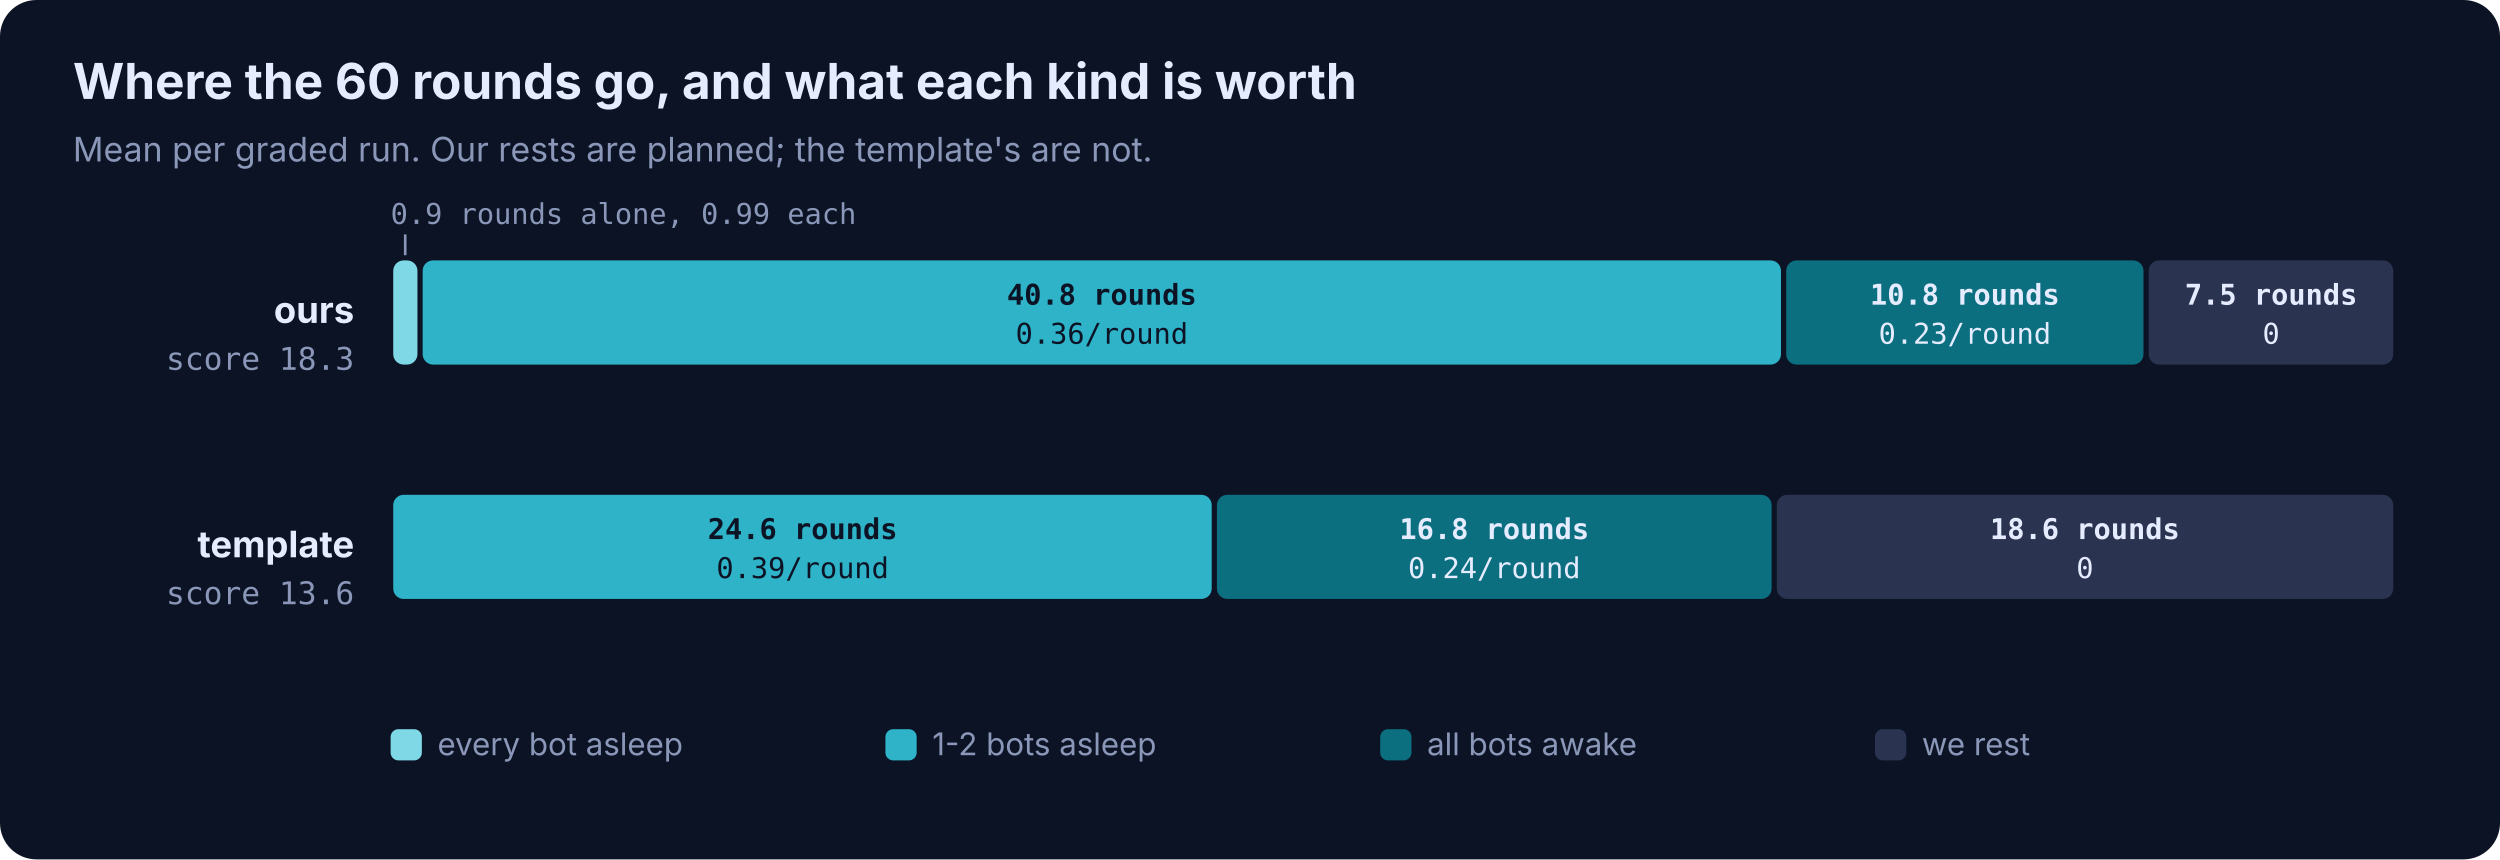
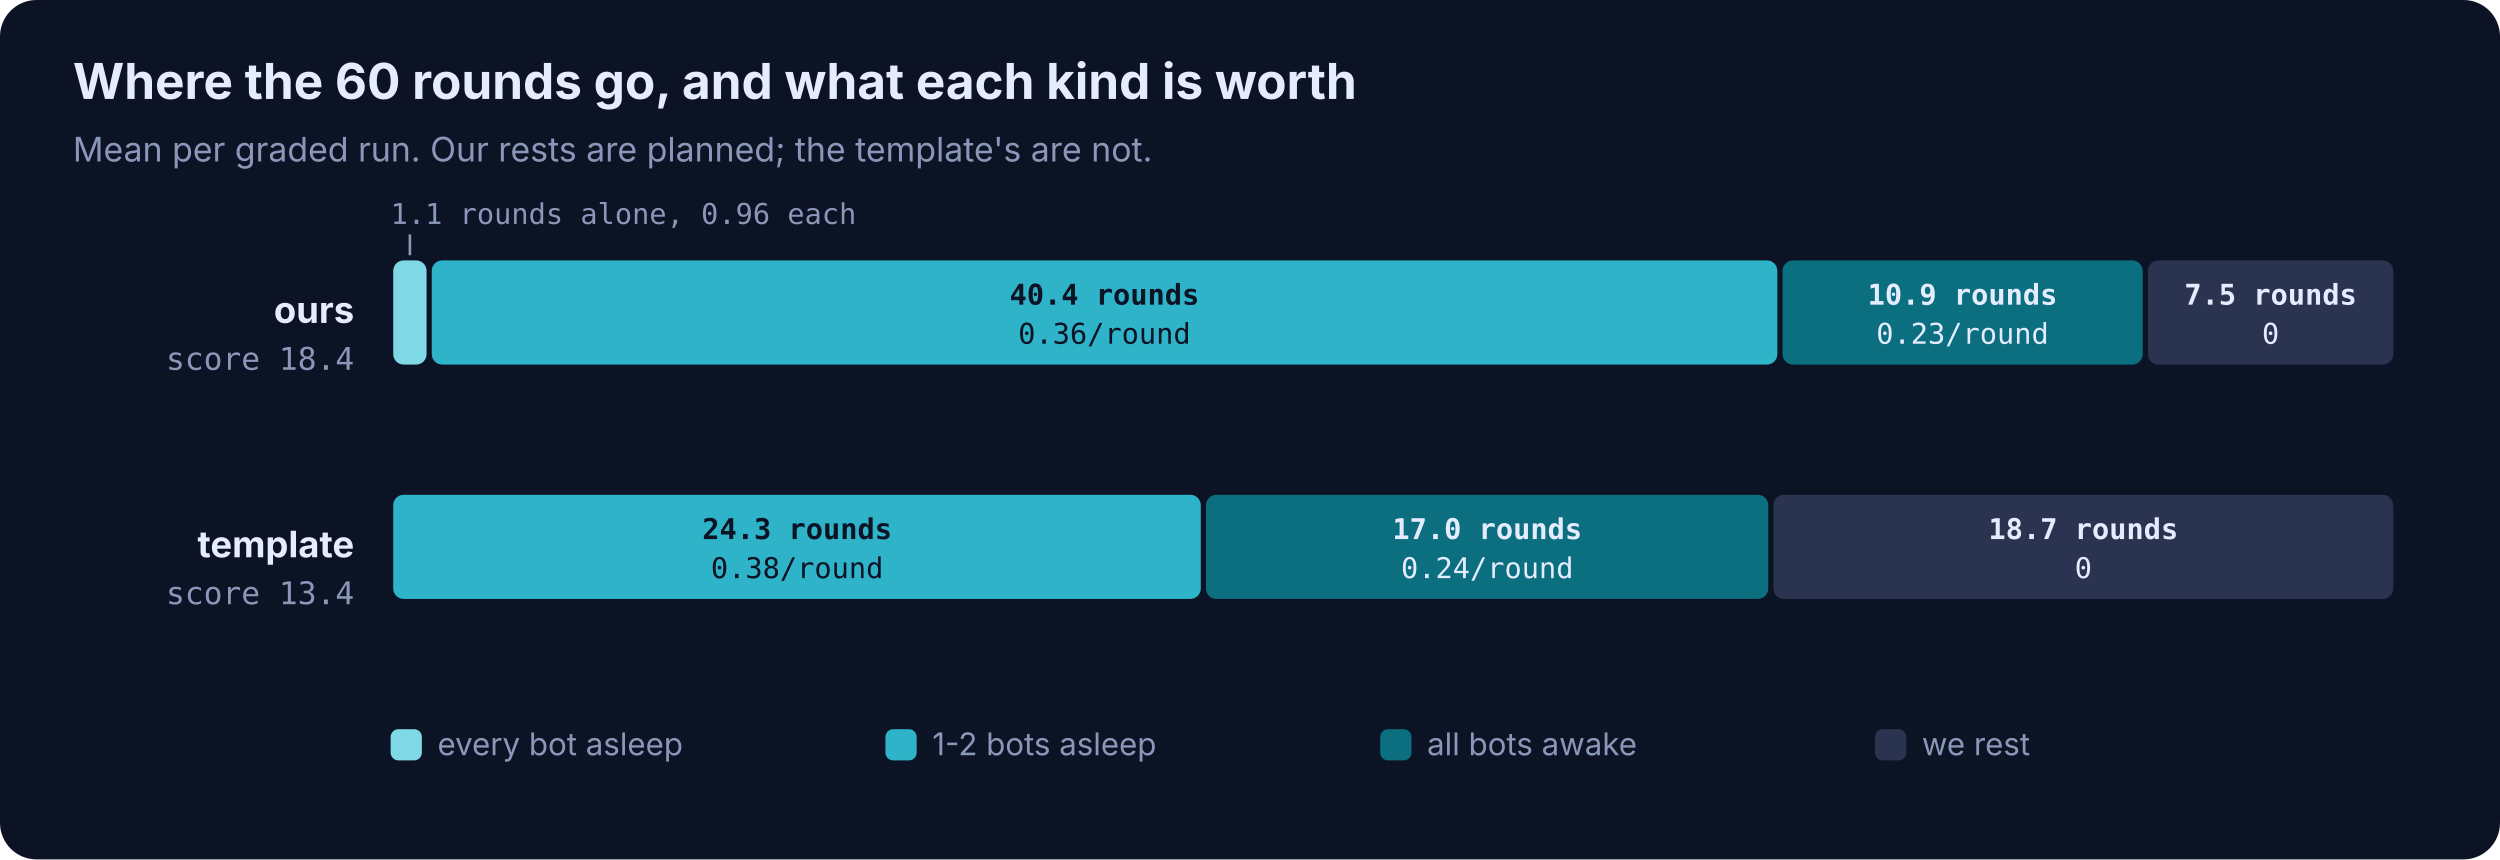
<svg xmlns="http://www.w3.org/2000/svg" viewBox="0 0 960 330" width="960" height="330">
  <rect width="960" height="330" rx="14" fill="#0c1324" />
  <text x="28.0" y="38.0" font-family="-apple-system,BlinkMacSystemFont,Inter,Segoe UI,Roboto,sans-serif" font-size="19" fill="#e6ecff" text-anchor="start" font-weight="700">Where the 60 rounds go, and what each kind is worth</text>
  <text x="28.0" y="62.0" font-family="-apple-system,BlinkMacSystemFont,Inter,Segoe UI,Roboto,sans-serif" font-size="13" fill="#8a97b8" text-anchor="start" font-weight="400">Mean per graded run. Our rests are planned; the template's are not.</text>
  <text x="136.0" y="124.0" font-family="-apple-system,BlinkMacSystemFont,Inter,Segoe UI,Roboto,sans-serif" font-size="14" fill="#e6ecff" text-anchor="end" font-weight="700">ours</text>
-   <text x="136.0" y="142.0" font-family="ui-monospace,SFMono-Regular,Menlo,Consolas,monospace" font-size="12" fill="#8a97b8" text-anchor="end" font-weight="400">score 18.3</text>
-   <rect x="151.0" y="100" width="9.3" height="40" rx="4" fill="#7fd8e6" />
-   <line x1="155.6" x2="155.6" y1="98" y2="90" stroke="#8a97b8" />
-   <text x="150.0" y="86.0" font-family="ui-monospace,SFMono-Regular,Menlo,Consolas,monospace" font-size="11" fill="#8a97b8" text-anchor="start" font-weight="400">0.9 rounds alone, 0.99 each</text>
-   <rect x="162.3" y="100" width="521.6" height="40" rx="4" fill="#2eb3c8" />
-   <text x="423.1" y="117.0" font-family="ui-monospace,SFMono-Regular,Menlo,Consolas,monospace" font-size="11" fill="#0c1324" text-anchor="middle" font-weight="700">40.8 rounds</text>
-   <text x="423.1" y="132.0" font-family="ui-monospace,SFMono-Regular,Menlo,Consolas,monospace" font-size="11" fill="#0c1324" text-anchor="middle" font-weight="400">0.36/round</text>
-   <rect x="685.9" y="100" width="137.2" height="40" rx="4" fill="#0b6f80" />
-   <text x="754.5" y="117.0" font-family="ui-monospace,SFMono-Regular,Menlo,Consolas,monospace" font-size="11" fill="#e6ecff" text-anchor="middle" font-weight="700">10.8 rounds</text>
-   <text x="754.5" y="132.0" font-family="ui-monospace,SFMono-Regular,Menlo,Consolas,monospace" font-size="11" fill="#e6ecff" text-anchor="middle" font-weight="400">0.23/round</text>
-   <rect x="825.1" y="100" width="93.9" height="40" rx="4" fill="#2a3350" />
-   <text x="872.1" y="117.0" font-family="ui-monospace,SFMono-Regular,Menlo,Consolas,monospace" font-size="11" fill="#e6ecff" text-anchor="middle" font-weight="700">7.5 rounds</text>
-   <text x="872.1" y="132.0" font-family="ui-monospace,SFMono-Regular,Menlo,Consolas,monospace" font-size="11" fill="#e6ecff" text-anchor="middle" font-weight="400">0</text>
+   <text x="136.0" y="142.0" font-family="ui-monospace,SFMono-Regular,Menlo,Consolas,monospace" font-size="12" fill="#8a97b8" text-anchor="end" font-weight="400">score 18.4</text>
+   <rect x="151.0" y="100" width="12.8" height="40" rx="4" fill="#7fd8e6" />
+   <line x1="157.4" x2="157.4" y1="98" y2="90" stroke="#8a97b8" />
+   <text x="150.0" y="86.0" font-family="ui-monospace,SFMono-Regular,Menlo,Consolas,monospace" font-size="11" fill="#8a97b8" text-anchor="start" font-weight="400">1.1 rounds alone, 0.96 each</text>
+   <rect x="165.8" y="100" width="516.7" height="40" rx="4" fill="#2eb3c8" />
+   <text x="424.1" y="117.0" font-family="ui-monospace,SFMono-Regular,Menlo,Consolas,monospace" font-size="11" fill="#0c1324" text-anchor="middle" font-weight="700">40.4 rounds</text>
+   <text x="424.1" y="132.0" font-family="ui-monospace,SFMono-Regular,Menlo,Consolas,monospace" font-size="11" fill="#0c1324" text-anchor="middle" font-weight="400">0.36/round</text>
+   <rect x="684.5" y="100" width="138.3" height="40" rx="4" fill="#0b6f80" />
+   <text x="753.6" y="117.0" font-family="ui-monospace,SFMono-Regular,Menlo,Consolas,monospace" font-size="11" fill="#e6ecff" text-anchor="middle" font-weight="700">10.9 rounds</text>
+   <text x="753.6" y="132.0" font-family="ui-monospace,SFMono-Regular,Menlo,Consolas,monospace" font-size="11" fill="#e6ecff" text-anchor="middle" font-weight="400">0.23/round</text>
+   <rect x="824.8" y="100" width="94.2" height="40" rx="4" fill="#2a3350" />
+   <text x="871.9" y="117.0" font-family="ui-monospace,SFMono-Regular,Menlo,Consolas,monospace" font-size="11" fill="#e6ecff" text-anchor="middle" font-weight="700">7.5 rounds</text>
+   <text x="871.9" y="132.0" font-family="ui-monospace,SFMono-Regular,Menlo,Consolas,monospace" font-size="11" fill="#e6ecff" text-anchor="middle" font-weight="400">0</text>
  <text x="136.0" y="214.0" font-family="-apple-system,BlinkMacSystemFont,Inter,Segoe UI,Roboto,sans-serif" font-size="14" fill="#e6ecff" text-anchor="end" font-weight="700">template</text>
-   <text x="136.0" y="232.0" font-family="ui-monospace,SFMono-Regular,Menlo,Consolas,monospace" font-size="12" fill="#8a97b8" text-anchor="end" font-weight="400">score 13.6</text>
-   <rect x="151.0" y="190" width="314.3" height="40" rx="4" fill="#2eb3c8" />
-   <text x="308.2" y="207.0" font-family="ui-monospace,SFMono-Regular,Menlo,Consolas,monospace" font-size="11" fill="#0c1324" text-anchor="middle" font-weight="700">24.6 rounds</text>
-   <text x="308.2" y="222.0" font-family="ui-monospace,SFMono-Regular,Menlo,Consolas,monospace" font-size="11" fill="#0c1324" text-anchor="middle" font-weight="400">0.39/round</text>
-   <rect x="467.3" y="190" width="213.0" height="40" rx="4" fill="#0b6f80" />
-   <text x="573.8" y="207.0" font-family="ui-monospace,SFMono-Regular,Menlo,Consolas,monospace" font-size="11" fill="#e6ecff" text-anchor="middle" font-weight="700">16.8 rounds</text>
-   <text x="573.8" y="222.0" font-family="ui-monospace,SFMono-Regular,Menlo,Consolas,monospace" font-size="11" fill="#e6ecff" text-anchor="middle" font-weight="400">0.24/round</text>
-   <rect x="682.3" y="190" width="236.7" height="40" rx="4" fill="#2a3350" />
-   <text x="800.6" y="207.0" font-family="ui-monospace,SFMono-Regular,Menlo,Consolas,monospace" font-size="11" fill="#e6ecff" text-anchor="middle" font-weight="700">18.6 rounds</text>
-   <text x="800.6" y="222.0" font-family="ui-monospace,SFMono-Regular,Menlo,Consolas,monospace" font-size="11" fill="#e6ecff" text-anchor="middle" font-weight="400">0</text>
+   <text x="136.0" y="232.0" font-family="ui-monospace,SFMono-Regular,Menlo,Consolas,monospace" font-size="12" fill="#8a97b8" text-anchor="end" font-weight="400">score 13.4</text>
+   <rect x="151.0" y="190" width="310.1" height="40" rx="4" fill="#2eb3c8" />
+   <text x="306.1" y="207.0" font-family="ui-monospace,SFMono-Regular,Menlo,Consolas,monospace" font-size="11" fill="#0c1324" text-anchor="middle" font-weight="700">24.3 rounds</text>
+   <text x="306.1" y="222.0" font-family="ui-monospace,SFMono-Regular,Menlo,Consolas,monospace" font-size="11" fill="#0c1324" text-anchor="middle" font-weight="400">0.38/round</text>
+   <rect x="463.1" y="190" width="215.9" height="40" rx="4" fill="#0b6f80" />
+   <text x="571.1" y="207.0" font-family="ui-monospace,SFMono-Regular,Menlo,Consolas,monospace" font-size="11" fill="#e6ecff" text-anchor="middle" font-weight="700">17.0 rounds</text>
+   <text x="571.1" y="222.0" font-family="ui-monospace,SFMono-Regular,Menlo,Consolas,monospace" font-size="11" fill="#e6ecff" text-anchor="middle" font-weight="400">0.24/round</text>
+   <rect x="681.0" y="190" width="238.0" height="40" rx="4" fill="#2a3350" />
+   <text x="800.0" y="207.0" font-family="ui-monospace,SFMono-Regular,Menlo,Consolas,monospace" font-size="11" fill="#e6ecff" text-anchor="middle" font-weight="700">18.7 rounds</text>
+   <text x="800.0" y="222.0" font-family="ui-monospace,SFMono-Regular,Menlo,Consolas,monospace" font-size="11" fill="#e6ecff" text-anchor="middle" font-weight="400">0</text>
  <rect x="150" y="280" width="12" height="12" rx="3" fill="#7fd8e6" />
  <text x="168.0" y="290.0" font-family="-apple-system,BlinkMacSystemFont,Inter,Segoe UI,Roboto,sans-serif" font-size="12" fill="#8a97b8" text-anchor="start" font-weight="400">every bot asleep</text>
  <rect x="340" y="280" width="12" height="12" rx="3" fill="#2eb3c8" />
  <text x="358.0" y="290.0" font-family="-apple-system,BlinkMacSystemFont,Inter,Segoe UI,Roboto,sans-serif" font-size="12" fill="#8a97b8" text-anchor="start" font-weight="400">1-2 bots asleep</text>
  <rect x="530" y="280" width="12" height="12" rx="3" fill="#0b6f80" />
  <text x="548.0" y="290.0" font-family="-apple-system,BlinkMacSystemFont,Inter,Segoe UI,Roboto,sans-serif" font-size="12" fill="#8a97b8" text-anchor="start" font-weight="400">all bots awake</text>
  <rect x="720" y="280" width="12" height="12" rx="3" fill="#2a3350" />
  <text x="738.0" y="290.0" font-family="-apple-system,BlinkMacSystemFont,Inter,Segoe UI,Roboto,sans-serif" font-size="12" fill="#8a97b8" text-anchor="start" font-weight="400">we rest</text>
</svg>
